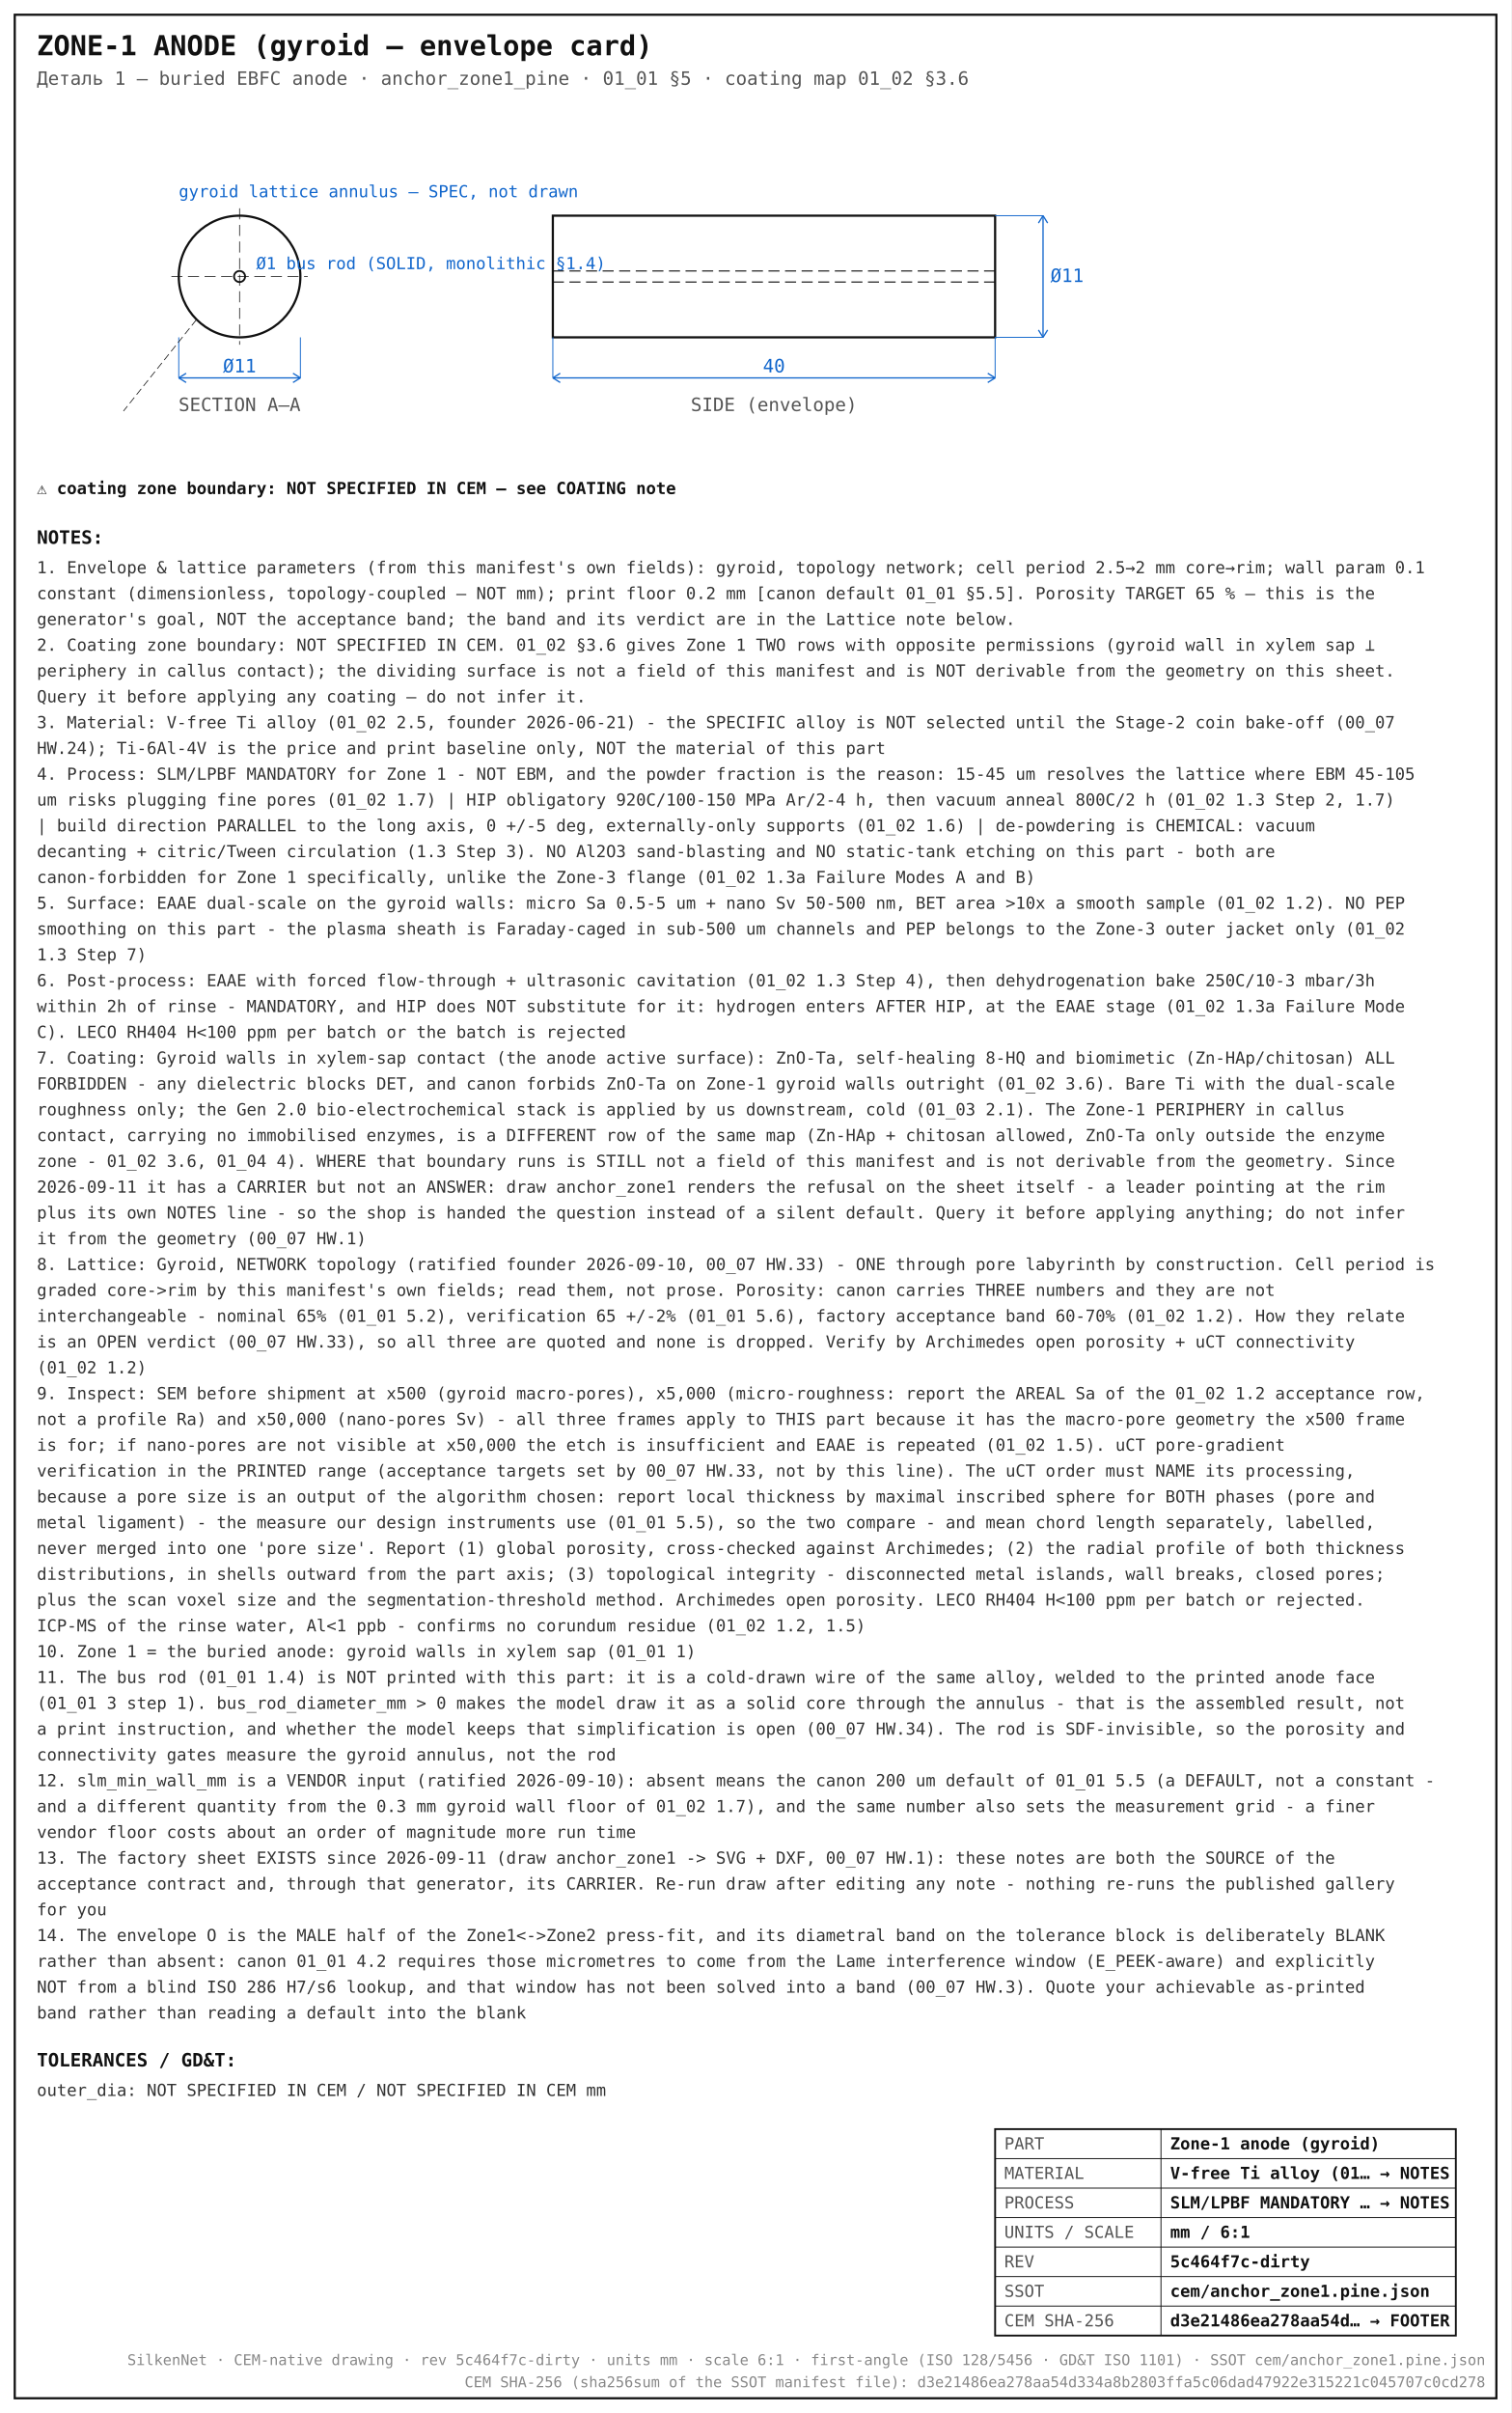
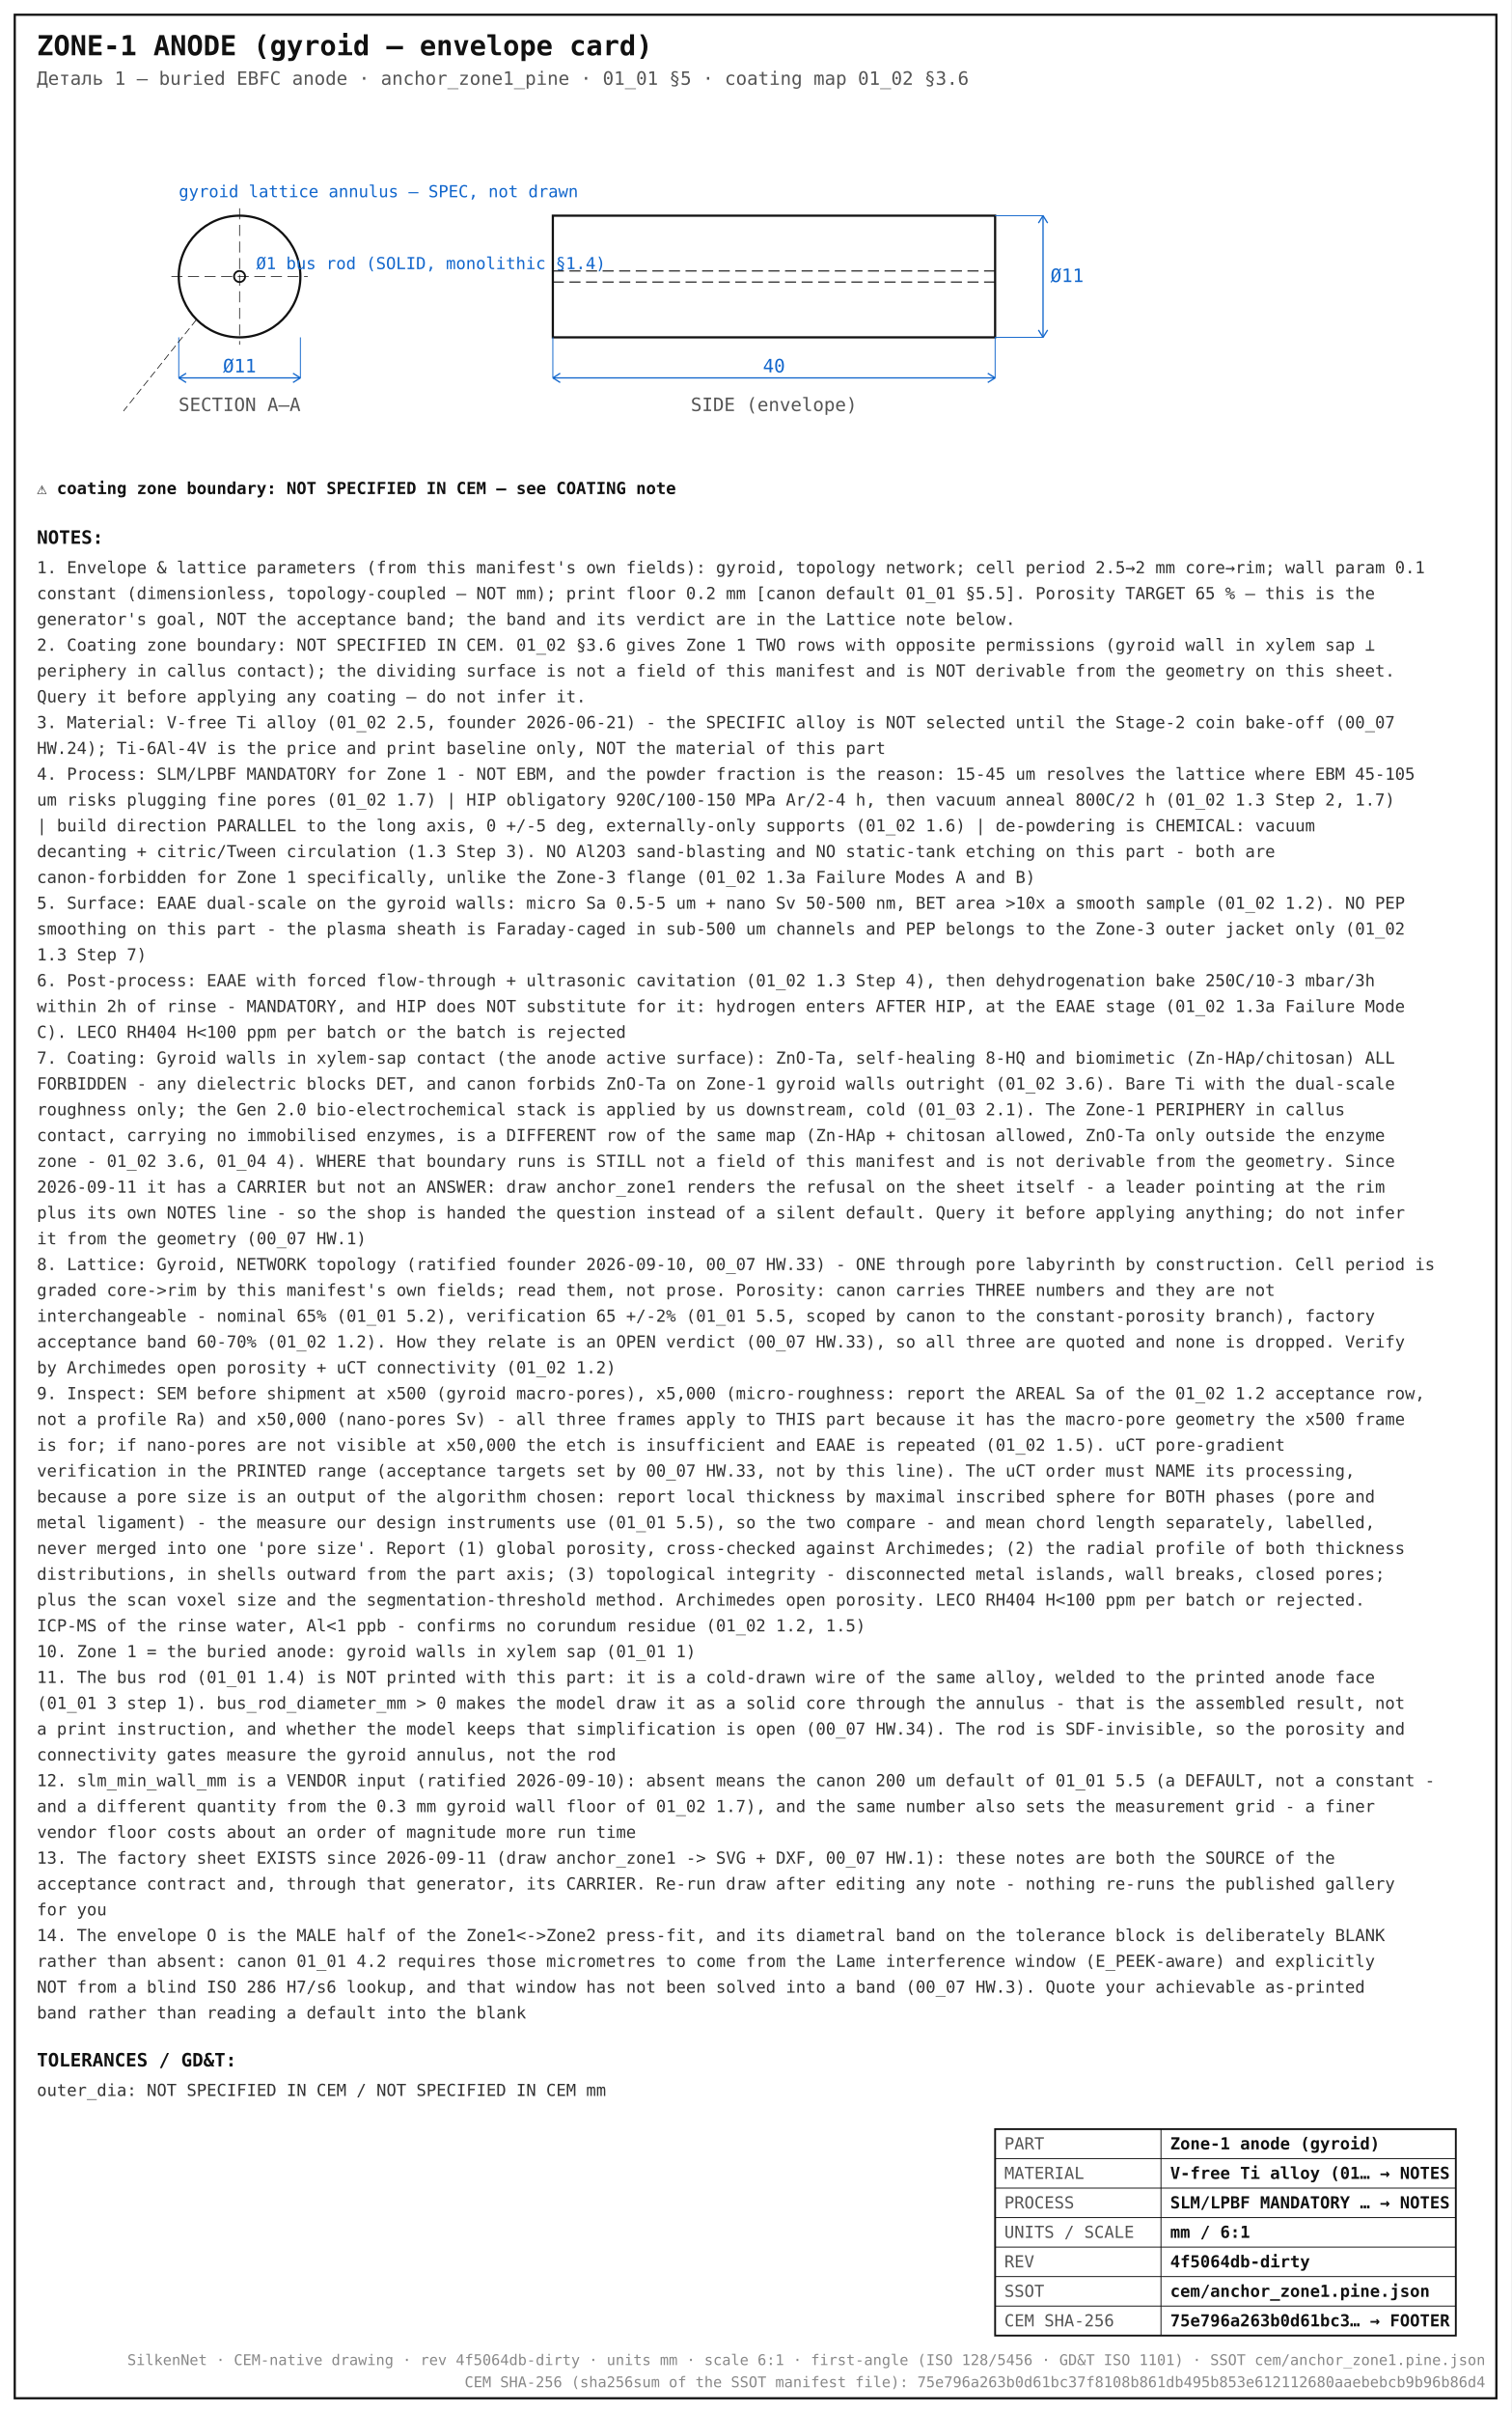
<svg xmlns="http://www.w3.org/2000/svg" width="820" height="1309" viewBox="0 0 820 1309">
  <rect x="0" y="0" width="820" height="1309" fill="white" />
  <rect x="8" y="8" width="804" height="1293" fill="none" stroke="#111" stroke-width="1.2" />
  <text x="20" y="30" font-family="monospace" font-size="15" text-anchor="start" fill="#111" font-weight="bold">ZONE-1 ANODE  (gyroid — envelope card)</text>
  <text x="20" y="46" font-family="monospace" font-size="10" text-anchor="start" fill="#555" font-weight="normal">Деталь 1 — buried EBFC anode · anchor_zone1_pine · 01_01 §5 · coating map 01_02 §3.6</text>
  <circle cx="130" cy="150" r="33" fill="none" stroke="#111" stroke-width="1.2" />
  <circle cx="130" cy="150" r="3" fill="none" stroke="#111" stroke-width="1" />
  <line x1="93" y1="150" x2="167" y2="150" stroke="#111" stroke-width="0.4" stroke-dasharray="6 3" />
  <line x1="130" y1="113" x2="130" y2="187" stroke="#111" stroke-width="0.4" stroke-dasharray="6 3" />
  <text x="130" y="223" font-family="monospace" font-size="10" text-anchor="middle" fill="#555" font-weight="normal">SECTION A–A</text>
  <line x1="97" y1="183" x2="97" y2="205" stroke="#1166cc" stroke-width="0.5" />
  <line x1="163" y1="183" x2="163" y2="205" stroke="#1166cc" stroke-width="0.5" />
  <line x1="97" y1="205" x2="163" y2="205" stroke="#1166cc" stroke-width="0.7" />
  <line x1="97" y1="205" x2="101" y2="202.5" stroke="#1166cc" stroke-width="0.7" />
  <line x1="97" y1="205" x2="101" y2="207.5" stroke="#1166cc" stroke-width="0.7" />
  <line x1="163" y1="205" x2="159" y2="202.5" stroke="#1166cc" stroke-width="0.7" />
  <line x1="163" y1="205" x2="159" y2="207.5" stroke="#1166cc" stroke-width="0.7" />
  <text x="130" y="202" font-family="monospace" font-size="10" text-anchor="middle" fill="#1166cc" font-weight="normal">Ø11</text>
  <text x="139" y="146" font-family="monospace" font-size="9" text-anchor="start" fill="#1166cc" font-weight="normal">Ø1 bus rod (SOLID, monolithic §1.4)</text>
  <text x="97" y="107" font-family="monospace" font-size="9" text-anchor="start" fill="#1166cc" font-weight="normal">gyroid lattice annulus — SPEC, not drawn</text>
  <line x1="106.57" y1="173.43" x2="67" y2="223" stroke="#111" stroke-width="0.4" stroke-dasharray="4 2" />
  <text x="20" y="268" font-family="monospace" font-size="9" text-anchor="start" fill="#111" font-weight="bold">⚠ coating zone boundary: NOT SPECIFIED IN CEM — see COATING note</text>
  <rect x="300" y="117" width="240" height="66" fill="none" stroke="#111" stroke-width="1.2" />
  <line x1="300" y1="147" x2="540" y2="147" stroke="#111" stroke-width="0.6" stroke-dasharray="6 3" />
  <line x1="300" y1="153" x2="540" y2="153" stroke="#111" stroke-width="0.6" stroke-dasharray="6 3" />
  <text x="420" y="223" font-family="monospace" font-size="10" text-anchor="middle" fill="#555" font-weight="normal">SIDE (envelope)</text>
  <line x1="300" y1="183" x2="300" y2="205" stroke="#1166cc" stroke-width="0.5" />
  <line x1="540" y1="183" x2="540" y2="205" stroke="#1166cc" stroke-width="0.5" />
  <line x1="300" y1="205" x2="540" y2="205" stroke="#1166cc" stroke-width="0.7" />
  <line x1="300" y1="205" x2="304" y2="202.5" stroke="#1166cc" stroke-width="0.7" />
  <line x1="300" y1="205" x2="304" y2="207.5" stroke="#1166cc" stroke-width="0.7" />
  <line x1="540" y1="205" x2="536" y2="202.5" stroke="#1166cc" stroke-width="0.7" />
  <line x1="540" y1="205" x2="536" y2="207.5" stroke="#1166cc" stroke-width="0.7" />
  <text x="420" y="202" font-family="monospace" font-size="10" text-anchor="middle" fill="#1166cc" font-weight="normal">40</text>
  <line x1="540" y1="117" x2="566" y2="117" stroke="#1166cc" stroke-width="0.5" />
  <line x1="540" y1="183" x2="566" y2="183" stroke="#1166cc" stroke-width="0.5" />
  <line x1="566" y1="117" x2="566" y2="183" stroke="#1166cc" stroke-width="0.7" />
  <line x1="566" y1="117" x2="563.5" y2="121" stroke="#1166cc" stroke-width="0.7" />
  <line x1="566" y1="117" x2="568.5" y2="121" stroke="#1166cc" stroke-width="0.7" />
  <line x1="566" y1="183" x2="563.5" y2="179" stroke="#1166cc" stroke-width="0.7" />
  <line x1="566" y1="183" x2="568.5" y2="179" stroke="#1166cc" stroke-width="0.7" />
  <text x="570" y="153" font-family="monospace" font-size="10" text-anchor="start" fill="#1166cc" font-weight="normal">Ø11</text>
  <text x="20" y="295" font-family="monospace" font-size="10" text-anchor="start" fill="#111" font-weight="bold">NOTES:</text>
  <text x="20" y="311" font-family="monospace" font-size="9" text-anchor="start" fill="#333" font-weight="normal">1. Envelope &amp; lattice parameters (from this manifest's own fields): gyroid, topology network; cell period 2.5→2 mm core→rim; wall param 0.1</text>
  <text x="20" y="325" font-family="monospace" font-size="9" text-anchor="start" fill="#333" font-weight="normal">   constant (dimensionless, topology-coupled — NOT mm); print floor 0.2 mm [canon default 01_01 §5.5]. Porosity TARGET 65 % — this is the</text>
  <text x="20" y="339" font-family="monospace" font-size="9" text-anchor="start" fill="#333" font-weight="normal">   generator's goal, NOT the acceptance band; the band and its verdict are in the Lattice note below.</text>
  <text x="20" y="353" font-family="monospace" font-size="9" text-anchor="start" fill="#333" font-weight="normal">2. Coating zone boundary: NOT SPECIFIED IN CEM. 01_02 §3.6 gives Zone 1 TWO rows with opposite permissions (gyroid wall in xylem sap ⊥</text>
  <text x="20" y="367" font-family="monospace" font-size="9" text-anchor="start" fill="#333" font-weight="normal">   periphery in callus contact); the dividing surface is not a field of this manifest and is NOT derivable from the geometry on this sheet.</text>
  <text x="20" y="381" font-family="monospace" font-size="9" text-anchor="start" fill="#333" font-weight="normal">   Query it before applying any coating — do not infer it.</text>
  <text x="20" y="395" font-family="monospace" font-size="9" text-anchor="start" fill="#333" font-weight="normal">3. Material: V-free Ti alloy (01_02 2.5, founder 2026-06-21) - the SPECIFIC alloy is NOT selected until the Stage-2 coin bake-off (00_07</text>
  <text x="20" y="409" font-family="monospace" font-size="9" text-anchor="start" fill="#333" font-weight="normal">   HW.24); Ti-6Al-4V is the price and print baseline only, NOT the material of this part</text>
  <text x="20" y="423" font-family="monospace" font-size="9" text-anchor="start" fill="#333" font-weight="normal">4. Process: SLM/LPBF MANDATORY for Zone 1 - NOT EBM, and the powder fraction is the reason: 15-45 um resolves the lattice where EBM 45-105</text>
  <text x="20" y="437" font-family="monospace" font-size="9" text-anchor="start" fill="#333" font-weight="normal">   um risks plugging fine pores (01_02 1.7) | HIP obligatory 920C/100-150 MPa Ar/2-4 h, then vacuum anneal 800C/2 h (01_02 1.3 Step 2, 1.7)</text>
  <text x="20" y="451" font-family="monospace" font-size="9" text-anchor="start" fill="#333" font-weight="normal">   | build direction PARALLEL to the long axis, 0 +/-5 deg, externally-only supports (01_02 1.6) | de-powdering is CHEMICAL: vacuum</text>
  <text x="20" y="465" font-family="monospace" font-size="9" text-anchor="start" fill="#333" font-weight="normal">   decanting + citric/Tween circulation (1.3 Step 3). NO Al2O3 sand-blasting and NO static-tank etching on this part - both are</text>
  <text x="20" y="479" font-family="monospace" font-size="9" text-anchor="start" fill="#333" font-weight="normal">   canon-forbidden for Zone 1 specifically, unlike the Zone-3 flange (01_02 1.3a Failure Modes A and B)</text>
  <text x="20" y="493" font-family="monospace" font-size="9" text-anchor="start" fill="#333" font-weight="normal">5. Surface: EAAE dual-scale on the gyroid walls: micro Sa 0.5-5 um + nano Sv 50-500 nm, BET area &gt;10x a smooth sample (01_02 1.2). NO PEP</text>
  <text x="20" y="507" font-family="monospace" font-size="9" text-anchor="start" fill="#333" font-weight="normal">   smoothing on this part - the plasma sheath is Faraday-caged in sub-500 um channels and PEP belongs to the Zone-3 outer jacket only (01_02</text>
  <text x="20" y="521" font-family="monospace" font-size="9" text-anchor="start" fill="#333" font-weight="normal">   1.3 Step 7)</text>
  <text x="20" y="535" font-family="monospace" font-size="9" text-anchor="start" fill="#333" font-weight="normal">6. Post-process: EAAE with forced flow-through + ultrasonic cavitation (01_02 1.3 Step 4), then dehydrogenation bake 250C/10-3 mbar/3h</text>
  <text x="20" y="549" font-family="monospace" font-size="9" text-anchor="start" fill="#333" font-weight="normal">   within 2h of rinse - MANDATORY, and HIP does NOT substitute for it: hydrogen enters AFTER HIP, at the EAAE stage (01_02 1.3a Failure Mode</text>
  <text x="20" y="563" font-family="monospace" font-size="9" text-anchor="start" fill="#333" font-weight="normal">   C). LECO RH404 H&lt;100 ppm per batch or the batch is rejected</text>
  <text x="20" y="577" font-family="monospace" font-size="9" text-anchor="start" fill="#333" font-weight="normal">7. Coating: Gyroid walls in xylem-sap contact (the anode active surface): ZnO-Ta, self-healing 8-HQ and biomimetic (Zn-HAp/chitosan) ALL</text>
  <text x="20" y="591" font-family="monospace" font-size="9" text-anchor="start" fill="#333" font-weight="normal">   FORBIDDEN - any dielectric blocks DET, and canon forbids ZnO-Ta on Zone-1 gyroid walls outright (01_02 3.6). Bare Ti with the dual-scale</text>
  <text x="20" y="605" font-family="monospace" font-size="9" text-anchor="start" fill="#333" font-weight="normal">   roughness only; the Gen 2.0 bio-electrochemical stack is applied by us downstream, cold (01_03 2.1). The Zone-1 PERIPHERY in callus</text>
  <text x="20" y="619" font-family="monospace" font-size="9" text-anchor="start" fill="#333" font-weight="normal">   contact, carrying no immobilised enzymes, is a DIFFERENT row of the same map (Zn-HAp + chitosan allowed, ZnO-Ta only outside the enzyme</text>
  <text x="20" y="633" font-family="monospace" font-size="9" text-anchor="start" fill="#333" font-weight="normal">   zone - 01_02 3.6, 01_04 4). WHERE that boundary runs is STILL not a field of this manifest and is not derivable from the geometry. Since</text>
  <text x="20" y="647" font-family="monospace" font-size="9" text-anchor="start" fill="#333" font-weight="normal">   2026-09-11 it has a CARRIER but not an ANSWER: draw anchor_zone1 renders the refusal on the sheet itself - a leader pointing at the rim</text>
  <text x="20" y="661" font-family="monospace" font-size="9" text-anchor="start" fill="#333" font-weight="normal">   plus its own NOTES line - so the shop is handed the question instead of a silent default. Query it before applying anything; do not infer</text>
  <text x="20" y="675" font-family="monospace" font-size="9" text-anchor="start" fill="#333" font-weight="normal">   it from the geometry (00_07 HW.1)</text>
  <text x="20" y="689" font-family="monospace" font-size="9" text-anchor="start" fill="#333" font-weight="normal">8. Lattice: Gyroid, NETWORK topology (ratified founder 2026-09-10, 00_07 HW.33) - ONE through pore labyrinth by construction. Cell period is</text>
  <text x="20" y="703" font-family="monospace" font-size="9" text-anchor="start" fill="#333" font-weight="normal">   graded core-&gt;rim by this manifest's own fields; read them, not prose. Porosity: canon carries THREE numbers and they are not</text>
-   <text x="20" y="717" font-family="monospace" font-size="9" text-anchor="start" fill="#333" font-weight="normal">   interchangeable - nominal 65% (01_01 5.2), verification 65 +/-2% (01_01 5.6), factory acceptance band 60-70% (01_02 1.2). How they relate</text>
-   <text x="20" y="731" font-family="monospace" font-size="9" text-anchor="start" fill="#333" font-weight="normal">   is an OPEN verdict (00_07 HW.33), so all three are quoted and none is dropped. Verify by Archimedes open porosity + uCT connectivity</text>
-   <text x="20" y="745" font-family="monospace" font-size="9" text-anchor="start" fill="#333" font-weight="normal">   (01_02 1.2)</text>
+   <text x="20" y="717" font-family="monospace" font-size="9" text-anchor="start" fill="#333" font-weight="normal">   interchangeable - nominal 65% (01_01 5.2), verification 65 +/-2% (01_01 5.5, scoped by canon to the constant-porosity branch), factory</text>
+   <text x="20" y="731" font-family="monospace" font-size="9" text-anchor="start" fill="#333" font-weight="normal">   acceptance band 60-70% (01_02 1.2). How they relate is an OPEN verdict (00_07 HW.33), so all three are quoted and none is dropped. Verify</text>
+   <text x="20" y="745" font-family="monospace" font-size="9" text-anchor="start" fill="#333" font-weight="normal">   by Archimedes open porosity + uCT connectivity (01_02 1.2)</text>
  <text x="20" y="759" font-family="monospace" font-size="9" text-anchor="start" fill="#333" font-weight="normal">9. Inspect: SEM before shipment at x500 (gyroid macro-pores), x5,000 (micro-roughness: report the AREAL Sa of the 01_02 1.2 acceptance row,</text>
  <text x="20" y="773" font-family="monospace" font-size="9" text-anchor="start" fill="#333" font-weight="normal">   not a profile Ra) and x50,000 (nano-pores Sv) - all three frames apply to THIS part because it has the macro-pore geometry the x500 frame</text>
  <text x="20" y="787" font-family="monospace" font-size="9" text-anchor="start" fill="#333" font-weight="normal">   is for; if nano-pores are not visible at x50,000 the etch is insufficient and EAAE is repeated (01_02 1.5). uCT pore-gradient</text>
  <text x="20" y="801" font-family="monospace" font-size="9" text-anchor="start" fill="#333" font-weight="normal">   verification in the PRINTED range (acceptance targets set by 00_07 HW.33, not by this line). The uCT order must NAME its processing,</text>
  <text x="20" y="815" font-family="monospace" font-size="9" text-anchor="start" fill="#333" font-weight="normal">   because a pore size is an output of the algorithm chosen: report local thickness by maximal inscribed sphere for BOTH phases (pore and</text>
  <text x="20" y="829" font-family="monospace" font-size="9" text-anchor="start" fill="#333" font-weight="normal">   metal ligament) - the measure our design instruments use (01_01 5.5), so the two compare - and mean chord length separately, labelled,</text>
  <text x="20" y="843" font-family="monospace" font-size="9" text-anchor="start" fill="#333" font-weight="normal">   never merged into one 'pore size'. Report (1) global porosity, cross-checked against Archimedes; (2) the radial profile of both thickness</text>
  <text x="20" y="857" font-family="monospace" font-size="9" text-anchor="start" fill="#333" font-weight="normal">   distributions, in shells outward from the part axis; (3) topological integrity - disconnected metal islands, wall breaks, closed pores;</text>
  <text x="20" y="871" font-family="monospace" font-size="9" text-anchor="start" fill="#333" font-weight="normal">   plus the scan voxel size and the segmentation-threshold method. Archimedes open porosity. LECO RH404 H&lt;100 ppm per batch or rejected.</text>
  <text x="20" y="885" font-family="monospace" font-size="9" text-anchor="start" fill="#333" font-weight="normal">   ICP-MS of the rinse water, Al&lt;1 ppb - confirms no corundum residue (01_02 1.2, 1.5)</text>
  <text x="20" y="899" font-family="monospace" font-size="9" text-anchor="start" fill="#333" font-weight="normal">10. Zone 1 = the buried anode: gyroid walls in xylem sap (01_01 1)</text>
  <text x="20" y="913" font-family="monospace" font-size="9" text-anchor="start" fill="#333" font-weight="normal">11. The bus rod (01_01 1.4) is NOT printed with this part: it is a cold-drawn wire of the same alloy, welded to the printed anode face</text>
  <text x="20" y="927" font-family="monospace" font-size="9" text-anchor="start" fill="#333" font-weight="normal">   (01_01 3 step 1). bus_rod_diameter_mm &gt; 0 makes the model draw it as a solid core through the annulus - that is the assembled result, not</text>
  <text x="20" y="941" font-family="monospace" font-size="9" text-anchor="start" fill="#333" font-weight="normal">   a print instruction, and whether the model keeps that simplification is open (00_07 HW.34). The rod is SDF-invisible, so the porosity and</text>
  <text x="20" y="955" font-family="monospace" font-size="9" text-anchor="start" fill="#333" font-weight="normal">   connectivity gates measure the gyroid annulus, not the rod</text>
  <text x="20" y="969" font-family="monospace" font-size="9" text-anchor="start" fill="#333" font-weight="normal">12. slm_min_wall_mm is a VENDOR input (ratified 2026-09-10): absent means the canon 200 um default of 01_01 5.5 (a DEFAULT, not a constant -</text>
  <text x="20" y="983" font-family="monospace" font-size="9" text-anchor="start" fill="#333" font-weight="normal">   and a different quantity from the 0.3 mm gyroid wall floor of 01_02 1.7), and the same number also sets the measurement grid - a finer</text>
  <text x="20" y="997" font-family="monospace" font-size="9" text-anchor="start" fill="#333" font-weight="normal">   vendor floor costs about an order of magnitude more run time</text>
  <text x="20" y="1011" font-family="monospace" font-size="9" text-anchor="start" fill="#333" font-weight="normal">13. The factory sheet EXISTS since 2026-09-11 (draw anchor_zone1 -&gt; SVG + DXF, 00_07 HW.1): these notes are both the SOURCE of the</text>
  <text x="20" y="1025" font-family="monospace" font-size="9" text-anchor="start" fill="#333" font-weight="normal">   acceptance contract and, through that generator, its CARRIER. Re-run draw after editing any note - nothing re-runs the published gallery</text>
  <text x="20" y="1039" font-family="monospace" font-size="9" text-anchor="start" fill="#333" font-weight="normal">   for you</text>
  <text x="20" y="1053" font-family="monospace" font-size="9" text-anchor="start" fill="#333" font-weight="normal">14. The envelope O is the MALE half of the Zone1&lt;-&gt;Zone2 press-fit, and its diametral band on the tolerance block is deliberately BLANK</text>
  <text x="20" y="1067" font-family="monospace" font-size="9" text-anchor="start" fill="#333" font-weight="normal">   rather than absent: canon 01_01 4.2 requires those micrometres to come from the Lame interference window (E_PEEK-aware) and explicitly</text>
  <text x="20" y="1081" font-family="monospace" font-size="9" text-anchor="start" fill="#333" font-weight="normal">   NOT from a blind ISO 286 H7/s6 lookup, and that window has not been solved into a band (00_07 HW.3). Quote your achievable as-printed</text>
  <text x="20" y="1095" font-family="monospace" font-size="9" text-anchor="start" fill="#333" font-weight="normal">   band rather than reading a default into the blank</text>
  <text x="20" y="1121" font-family="monospace" font-size="10" text-anchor="start" fill="#111" font-weight="bold">TOLERANCES / GD&amp;T:</text>
  <text x="20" y="1137" font-family="monospace" font-size="9" text-anchor="start" fill="#333" font-weight="normal">outer_dia: NOT SPECIFIED IN CEM / NOT SPECIFIED IN CEM mm</text>
  <rect x="540" y="1155" width="250" height="112" fill="none" stroke="#111" stroke-width="1" />
  <line x1="630" y1="1155" x2="630" y2="1171" stroke="#111" stroke-width="0.5" />
  <text x="545" y="1166" font-family="monospace" font-size="9" text-anchor="start" fill="#555" font-weight="normal">PART</text>
  <text x="635" y="1166" font-family="monospace" font-size="9" text-anchor="start" fill="#111" font-weight="bold">Zone-1 anode (gyroid)</text>
  <line x1="540" y1="1171" x2="790" y2="1171" stroke="#111" stroke-width="0.5" />
  <line x1="630" y1="1171" x2="630" y2="1187" stroke="#111" stroke-width="0.5" />
  <text x="545" y="1182" font-family="monospace" font-size="9" text-anchor="start" fill="#555" font-weight="normal">MATERIAL</text>
  <text x="635" y="1182" font-family="monospace" font-size="9" text-anchor="start" fill="#111" font-weight="bold">V-free Ti alloy (01… → NOTES</text>
  <line x1="540" y1="1187" x2="790" y2="1187" stroke="#111" stroke-width="0.5" />
  <line x1="630" y1="1187" x2="630" y2="1203" stroke="#111" stroke-width="0.5" />
  <text x="545" y="1198" font-family="monospace" font-size="9" text-anchor="start" fill="#555" font-weight="normal">PROCESS</text>
  <text x="635" y="1198" font-family="monospace" font-size="9" text-anchor="start" fill="#111" font-weight="bold">SLM/LPBF MANDATORY … → NOTES</text>
  <line x1="540" y1="1203" x2="790" y2="1203" stroke="#111" stroke-width="0.5" />
  <line x1="630" y1="1203" x2="630" y2="1219" stroke="#111" stroke-width="0.5" />
  <text x="545" y="1214" font-family="monospace" font-size="9" text-anchor="start" fill="#555" font-weight="normal">UNITS / SCALE</text>
  <text x="635" y="1214" font-family="monospace" font-size="9" text-anchor="start" fill="#111" font-weight="bold">mm / 6:1</text>
  <line x1="540" y1="1219" x2="790" y2="1219" stroke="#111" stroke-width="0.5" />
  <line x1="630" y1="1219" x2="630" y2="1235" stroke="#111" stroke-width="0.5" />
  <text x="545" y="1230" font-family="monospace" font-size="9" text-anchor="start" fill="#555" font-weight="normal">REV</text>
-   <text x="635" y="1230" font-family="monospace" font-size="9" text-anchor="start" fill="#111" font-weight="bold">5c464f7c-dirty</text>
+   <text x="635" y="1230" font-family="monospace" font-size="9" text-anchor="start" fill="#111" font-weight="bold">4f5064db-dirty</text>
  <line x1="540" y1="1235" x2="790" y2="1235" stroke="#111" stroke-width="0.5" />
  <line x1="630" y1="1235" x2="630" y2="1251" stroke="#111" stroke-width="0.5" />
  <text x="545" y="1246" font-family="monospace" font-size="9" text-anchor="start" fill="#555" font-weight="normal">SSOT</text>
  <text x="635" y="1246" font-family="monospace" font-size="9" text-anchor="start" fill="#111" font-weight="bold">cem/anchor_zone1.pine.json</text>
  <line x1="540" y1="1251" x2="790" y2="1251" stroke="#111" stroke-width="0.5" />
  <line x1="630" y1="1251" x2="630" y2="1267" stroke="#111" stroke-width="0.5" />
  <text x="545" y="1262" font-family="monospace" font-size="9" text-anchor="start" fill="#555" font-weight="normal">CEM SHA-256</text>
-   <text x="635" y="1262" font-family="monospace" font-size="9" text-anchor="start" fill="#111" font-weight="bold">d3e21486ea278aa54d… → FOOTER</text>
-   <text x="806" y="1283" font-family="monospace" font-size="8" text-anchor="end" fill="#888" font-weight="normal">SilkenNet · CEM-native drawing · rev 5c464f7c-dirty · units mm · scale 6:1 · first-angle (ISO 128/5456 · GD&amp;T ISO 1101) · SSOT cem/anchor_zone1.pine.json</text>
-   <text x="806" y="1295" font-family="monospace" font-size="8" text-anchor="end" fill="#888" font-weight="normal">CEM SHA-256 (sha256sum of the SSOT manifest file): d3e21486ea278aa54d334a8b2803ffa5c06dad47922e315221c045707c0cd278</text>
+   <text x="635" y="1262" font-family="monospace" font-size="9" text-anchor="start" fill="#111" font-weight="bold">75e796a263b0d61bc3… → FOOTER</text>
+   <text x="806" y="1283" font-family="monospace" font-size="8" text-anchor="end" fill="#888" font-weight="normal">SilkenNet · CEM-native drawing · rev 4f5064db-dirty · units mm · scale 6:1 · first-angle (ISO 128/5456 · GD&amp;T ISO 1101) · SSOT cem/anchor_zone1.pine.json</text>
+   <text x="806" y="1295" font-family="monospace" font-size="8" text-anchor="end" fill="#888" font-weight="normal">CEM SHA-256 (sha256sum of the SSOT manifest file): 75e796a263b0d61bc37f8108b861db495b853e612112680aaebebcb9b96b86d4</text>
</svg>
